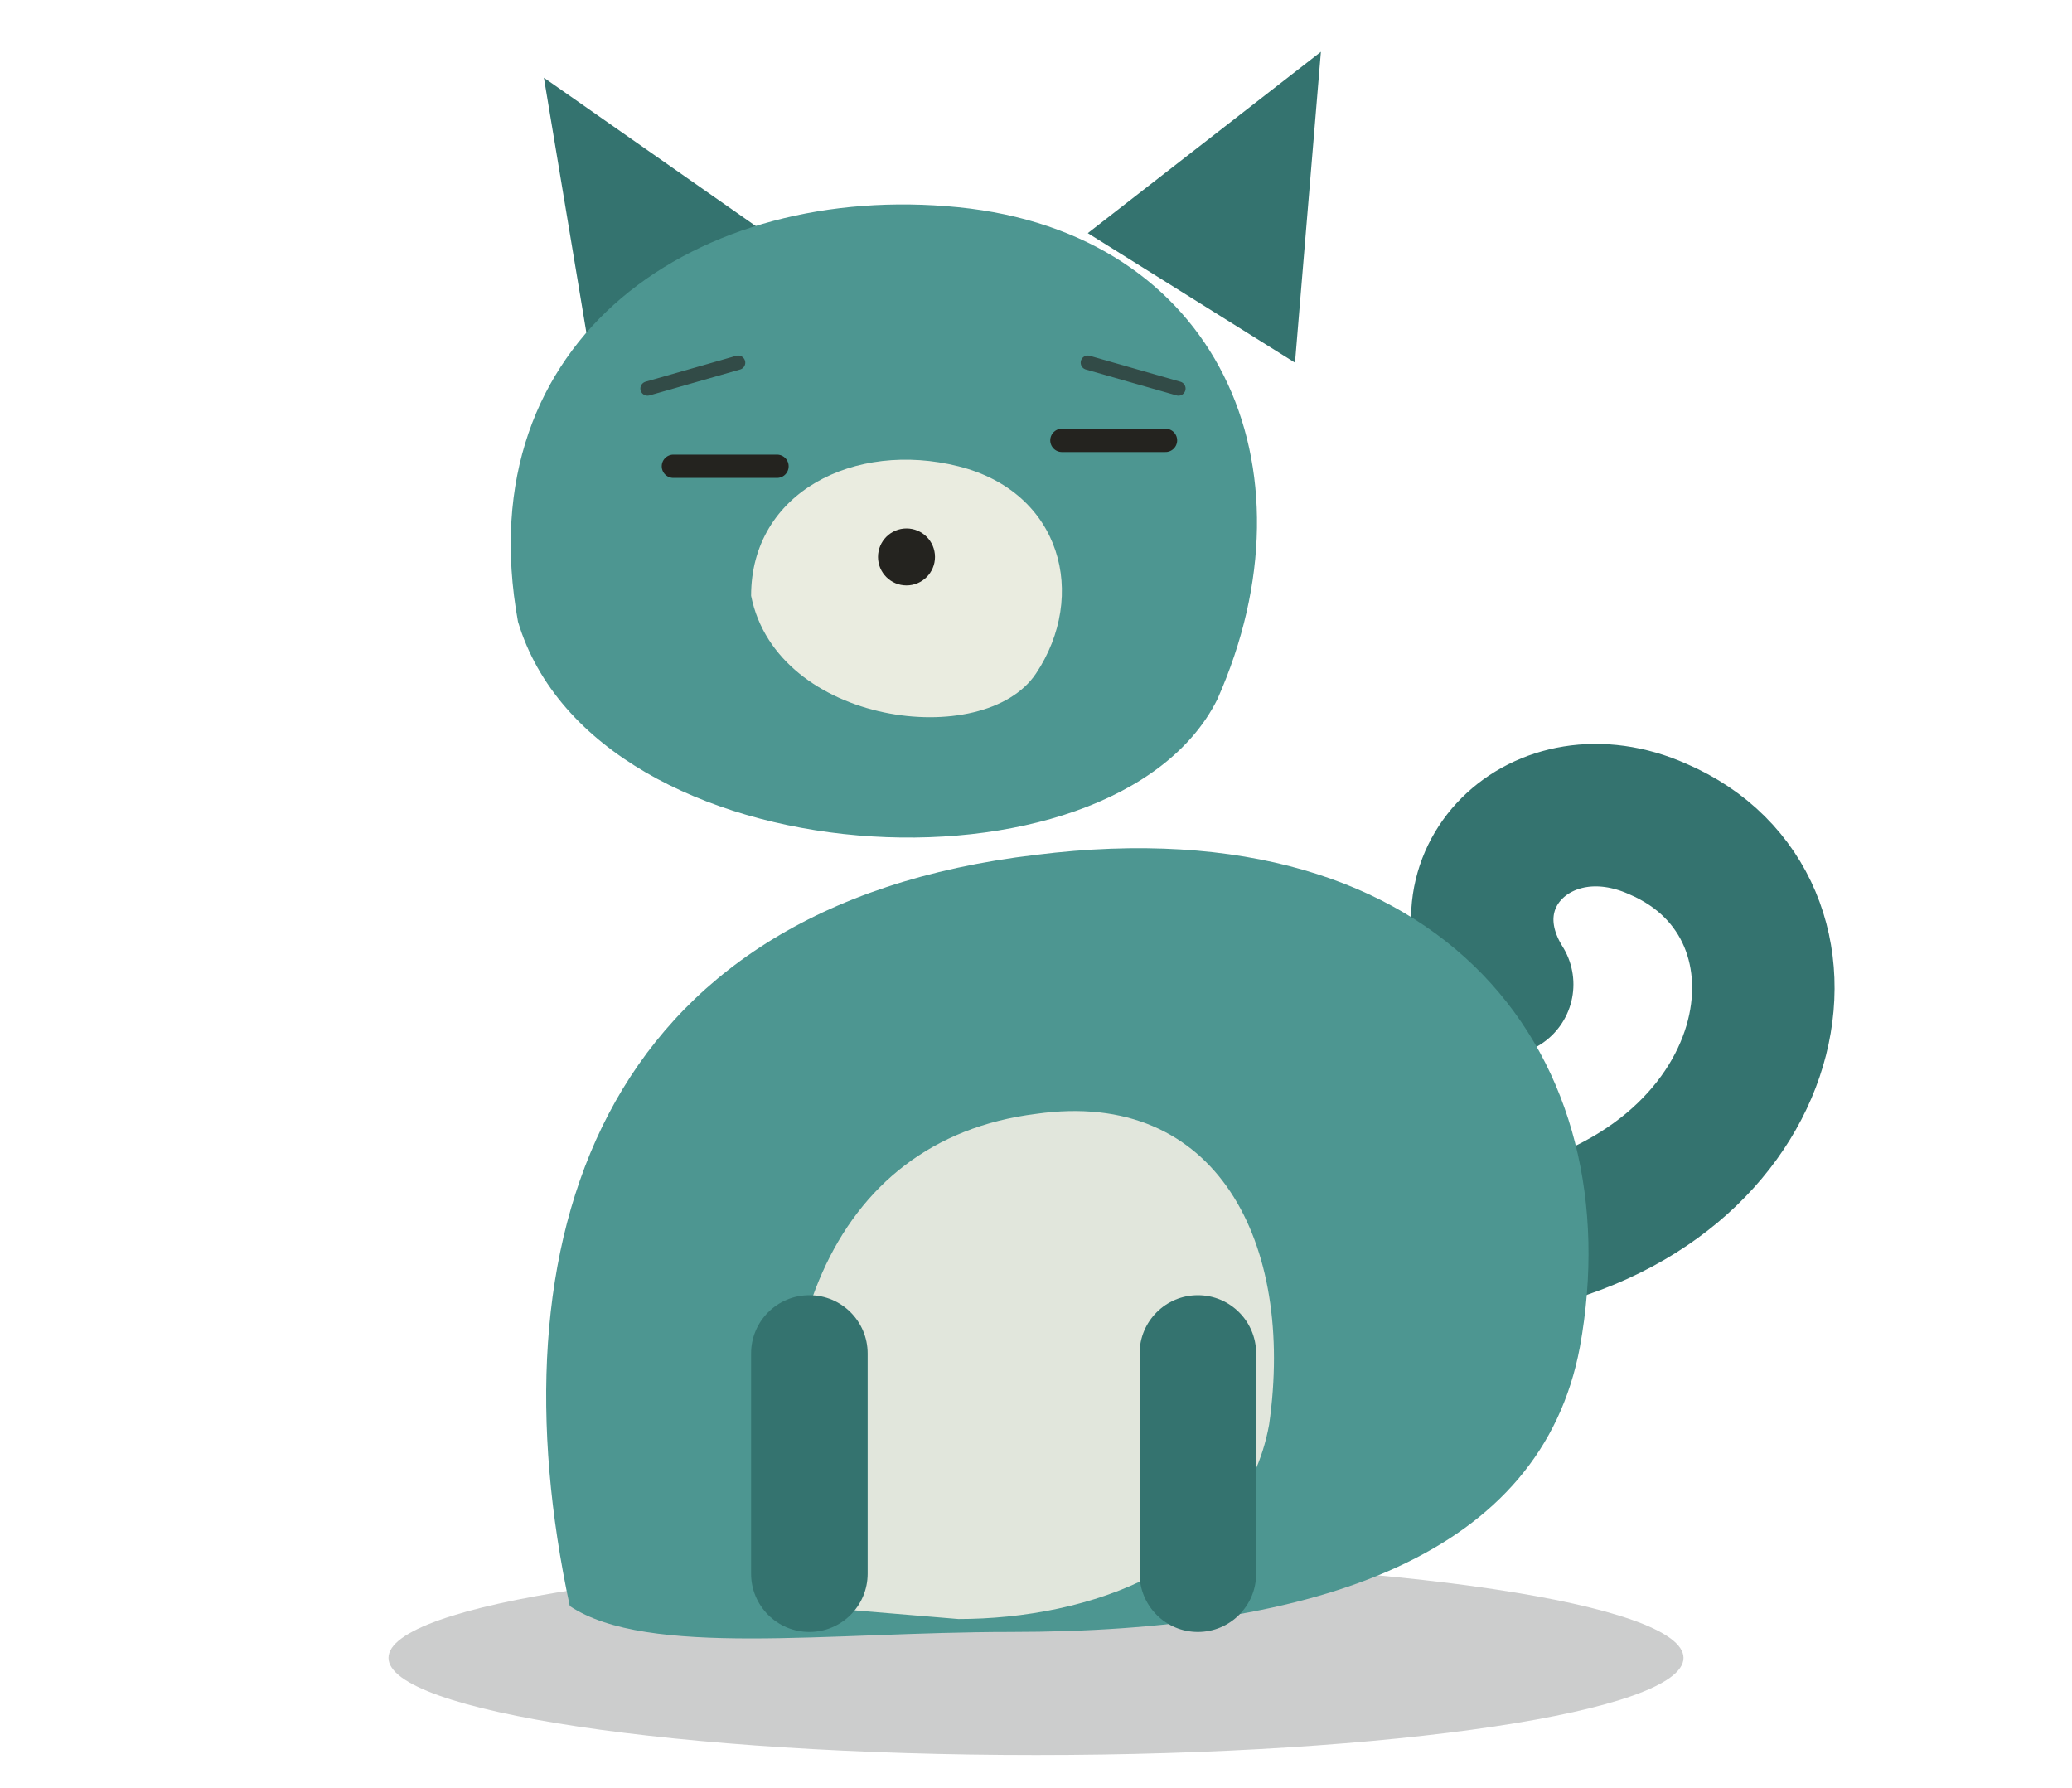
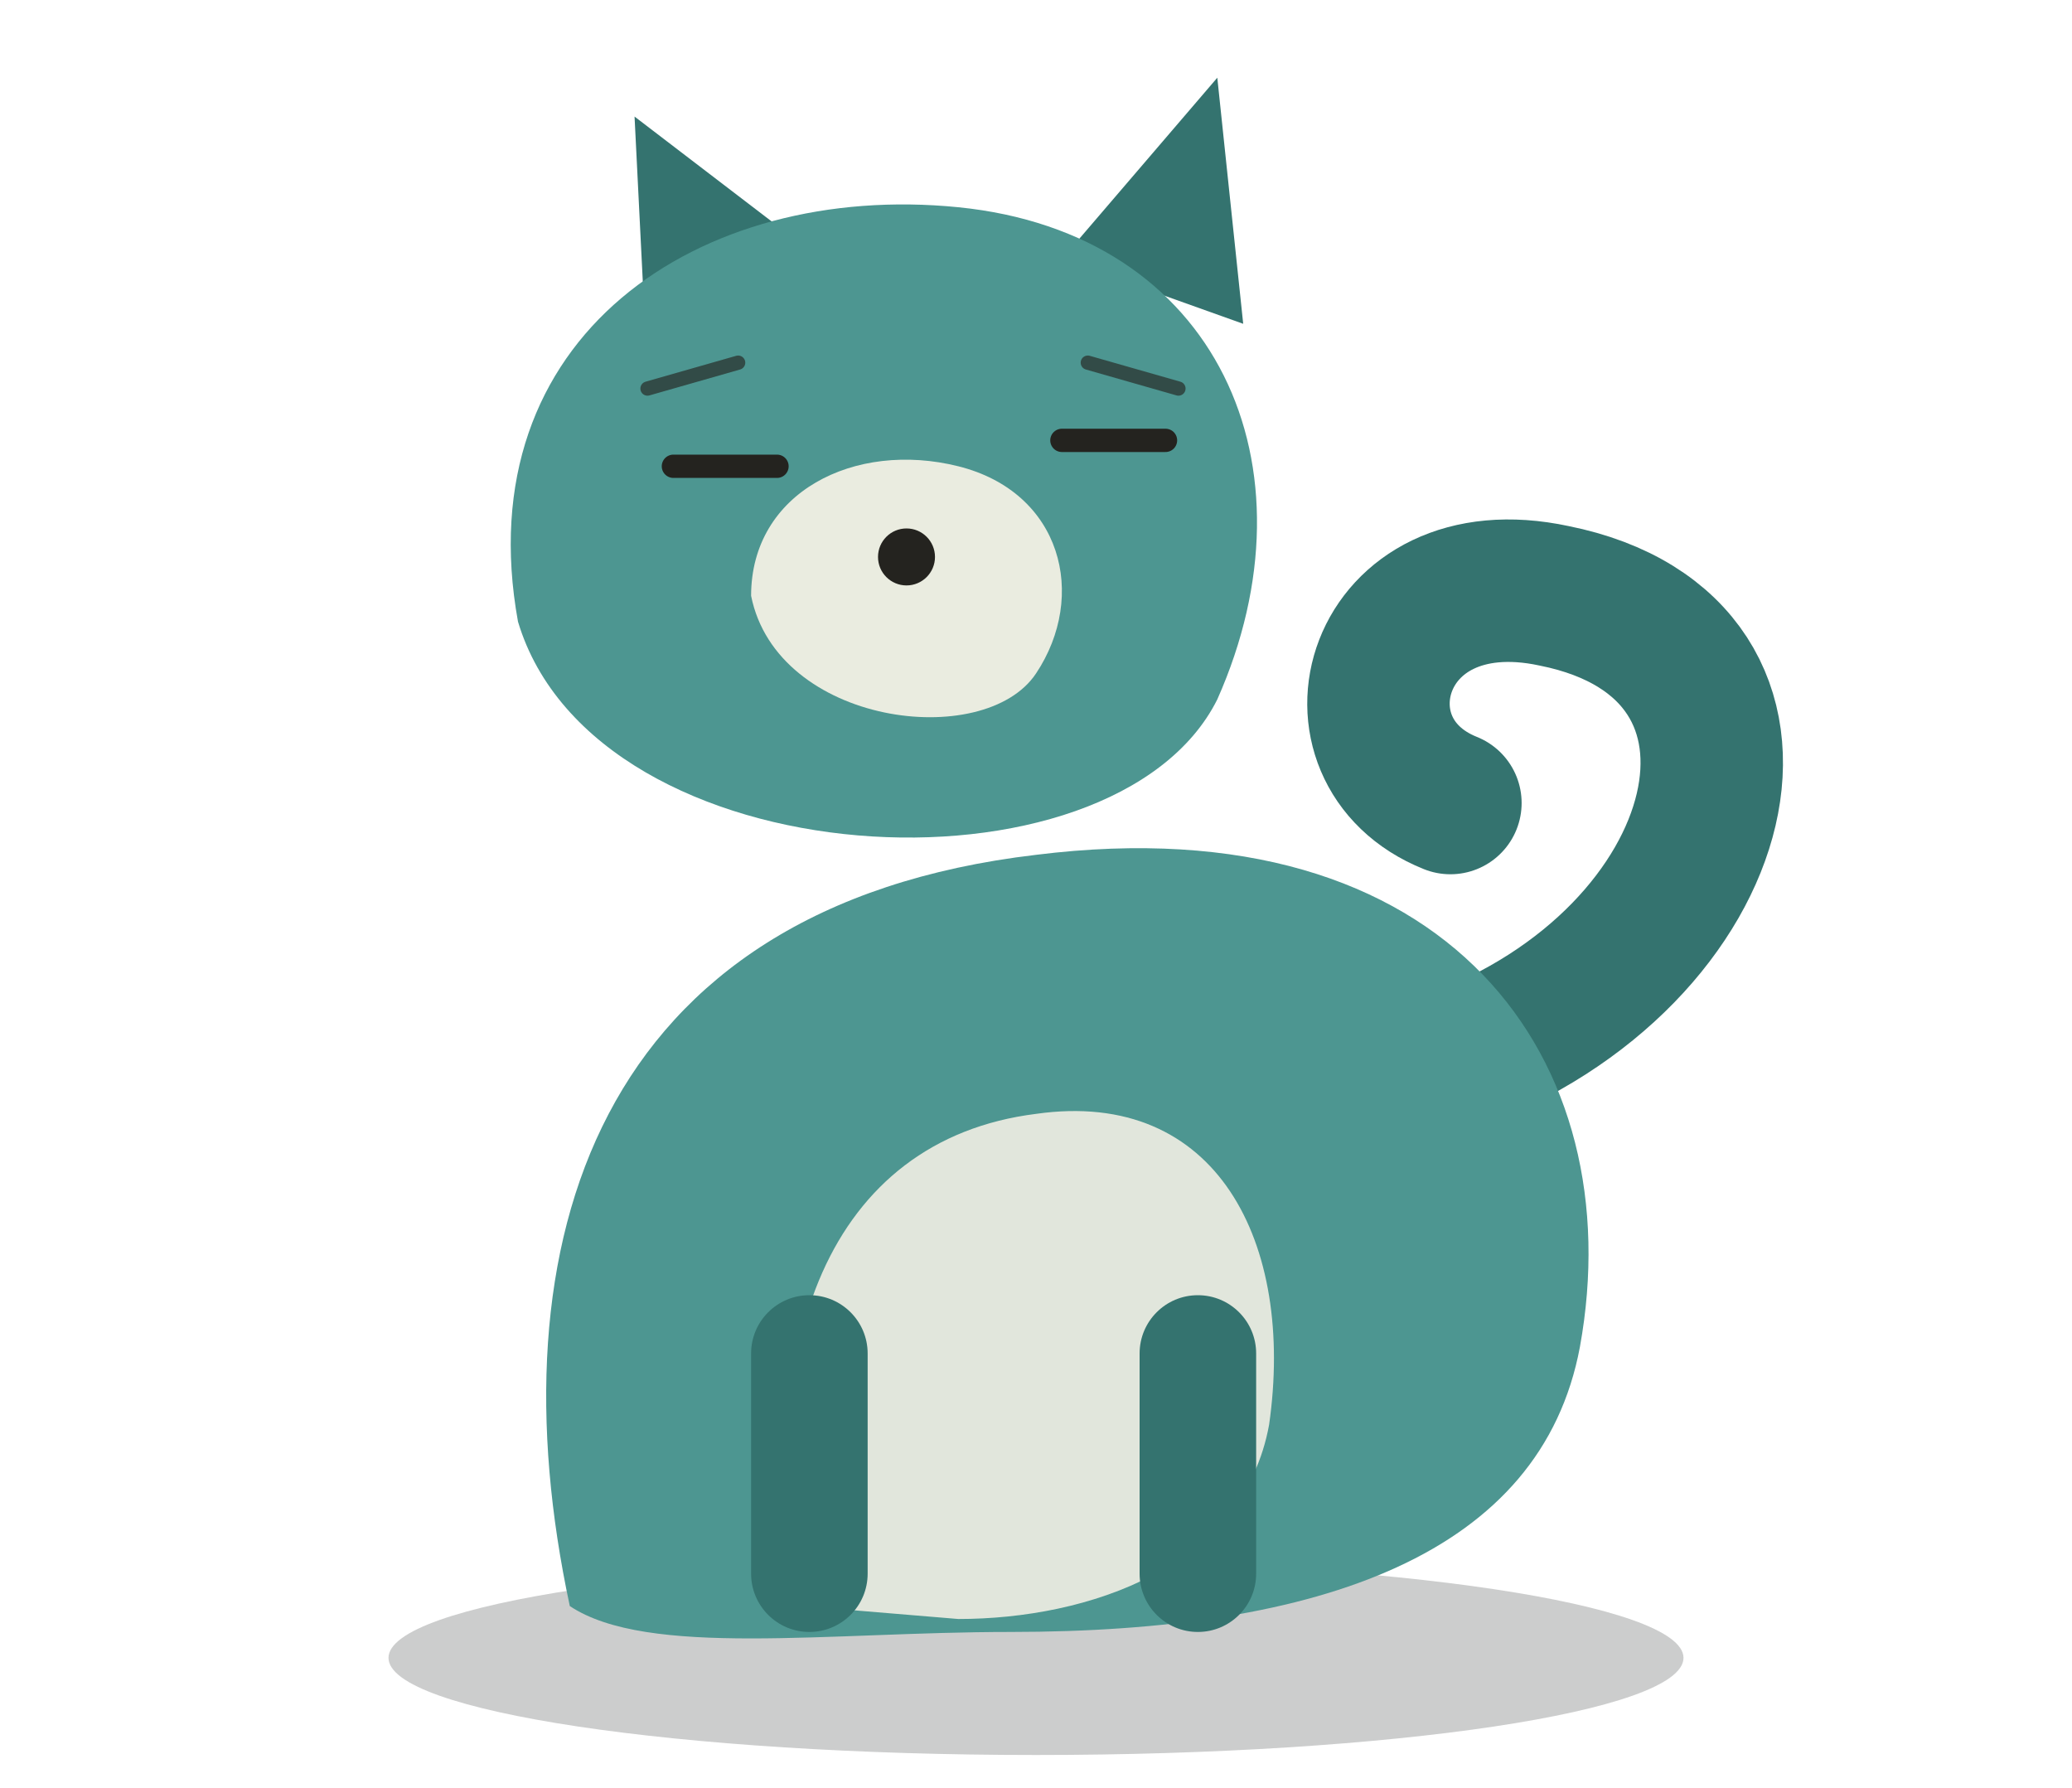
<svg xmlns="http://www.w3.org/2000/svg" class="fig fig-akita " viewBox="0 0 160 138" role="img" aria-label="Criatura akita turquesa, sentada con seriedad concentrada">
  <ellipse class="fig-shadow" cx="80" cy="128" rx="50" ry="7.5" fill="rgba(25, 31, 31, 0.22)" />
-   <path class="akita-tail" d="M116 96 C138 92 142 70 128 64 C119 60 111 68 116 76" fill="none" stroke="#34736f" stroke-width="11" stroke-linecap="round" />
+   <path class="akita-tail" d="M112 82 C134 74 140 50 120 46 C106 43 102 58 112 62" fill="none" stroke="#34736f" stroke-width="11" stroke-linecap="round" />
  <path class="akita-body" d="M44 124 C38 96 46 70 80 66 C112 62 126 82 122 104 C119 120 102 126 78 126 C64 126 50 128 44 124 Z" fill="#4d9691" />
  <path class="akita-chest" d="M62 124 C58 104 64 88 80 86 C94 84 100 96 98 110 C96 121 84 125 74 125 Z" fill="#fbf5e9" opacity="0.85" />
  <rect class="akita-leg" x="58" y="100" width="9" height="26" rx="4.5" fill="#34736f" />
  <rect class="akita-leg" x="88" y="100" width="9" height="26" rx="4.5" fill="#34736f" />
  <g class="akita-head">
-     <path class="akita-ear akita-ear--left" d="M46 30 L42 6 L62 20 Z" fill="#34736f" />
-     <path class="akita-ear akita-ear--right" d="M84 18 L102 4 L100 28 Z" fill="#34736f" />
+     <path class="akita-ear akita-ear--left" d="M50 29 L49 9 L66 22 Z" fill="#34736f" />
+     <path class="akita-ear akita-ear--right" d="M82 20 L94 6 L96 25 Z" fill="#34736f" />
    <path d="M40 48 C36 26 54 14 74 16 C94 18 102 36 94 54 C86 70 46 68 40 48 Z" fill="#4d9691" />
    <path class="akita-muzzle" d="M58 46 C58 38 66 34 74 36 C82 38 84 46 80 52 C76 58 60 56 58 46 Z" fill="#fbf5e9" opacity="0.9" />
    <path d="M67 42 l6 0 M67 46 l0 0" stroke="none" />
    <circle cx="70" cy="43" r="2.2" fill="#24231f" />
    <path d="M52 36 l8 0" stroke="#24231f" stroke-width="1.8" stroke-linecap="round" />
    <path d="M82 34 l8 0" stroke="#24231f" stroke-width="1.8" stroke-linecap="round" />
    <path d="M50 30 l7 -2 M84 28 l7 2" stroke="#24231f" stroke-width="1.1" stroke-linecap="round" opacity="0.65" />
  </g>
</svg>
